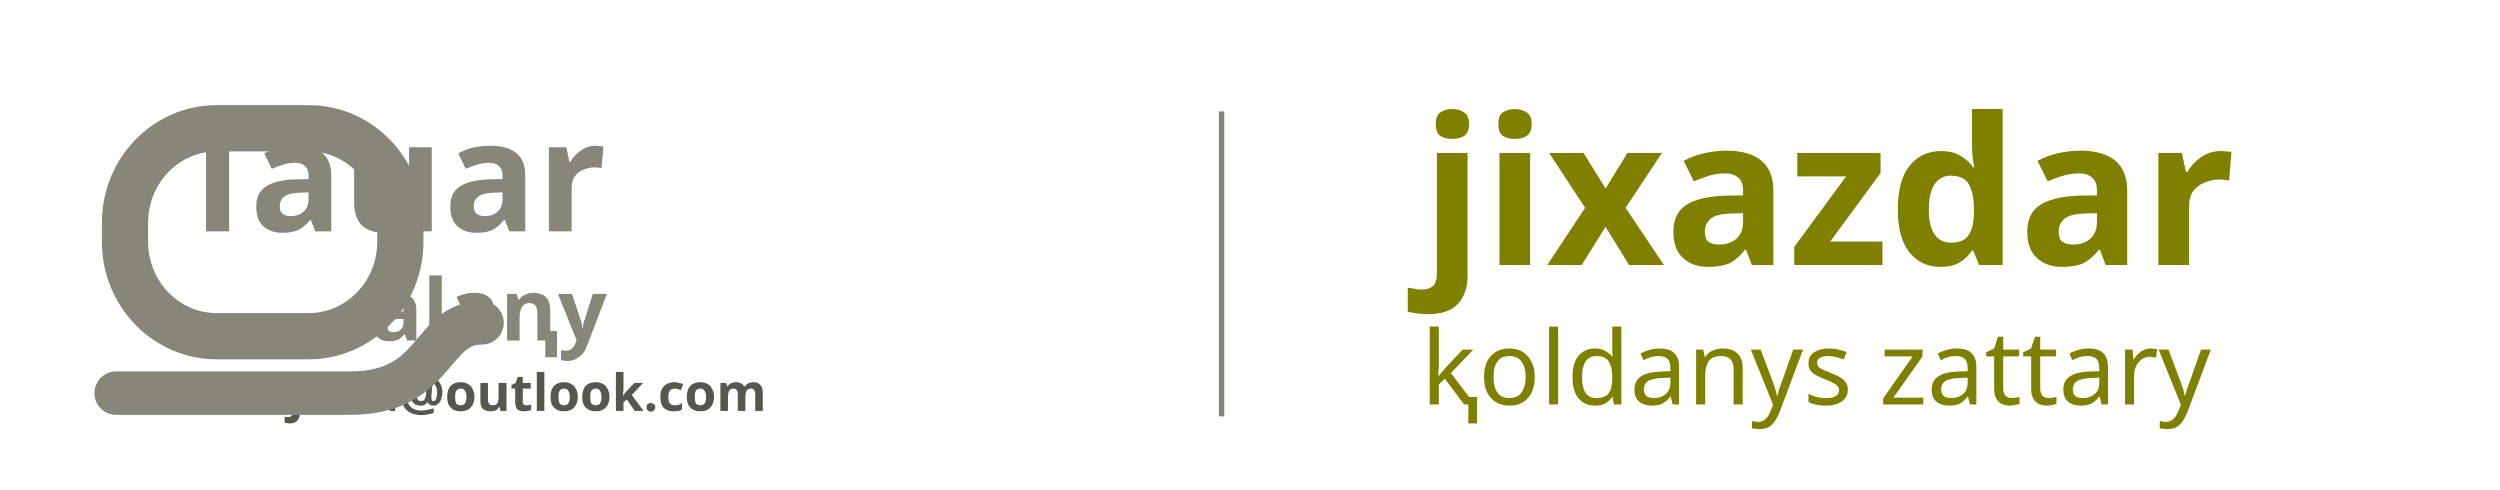
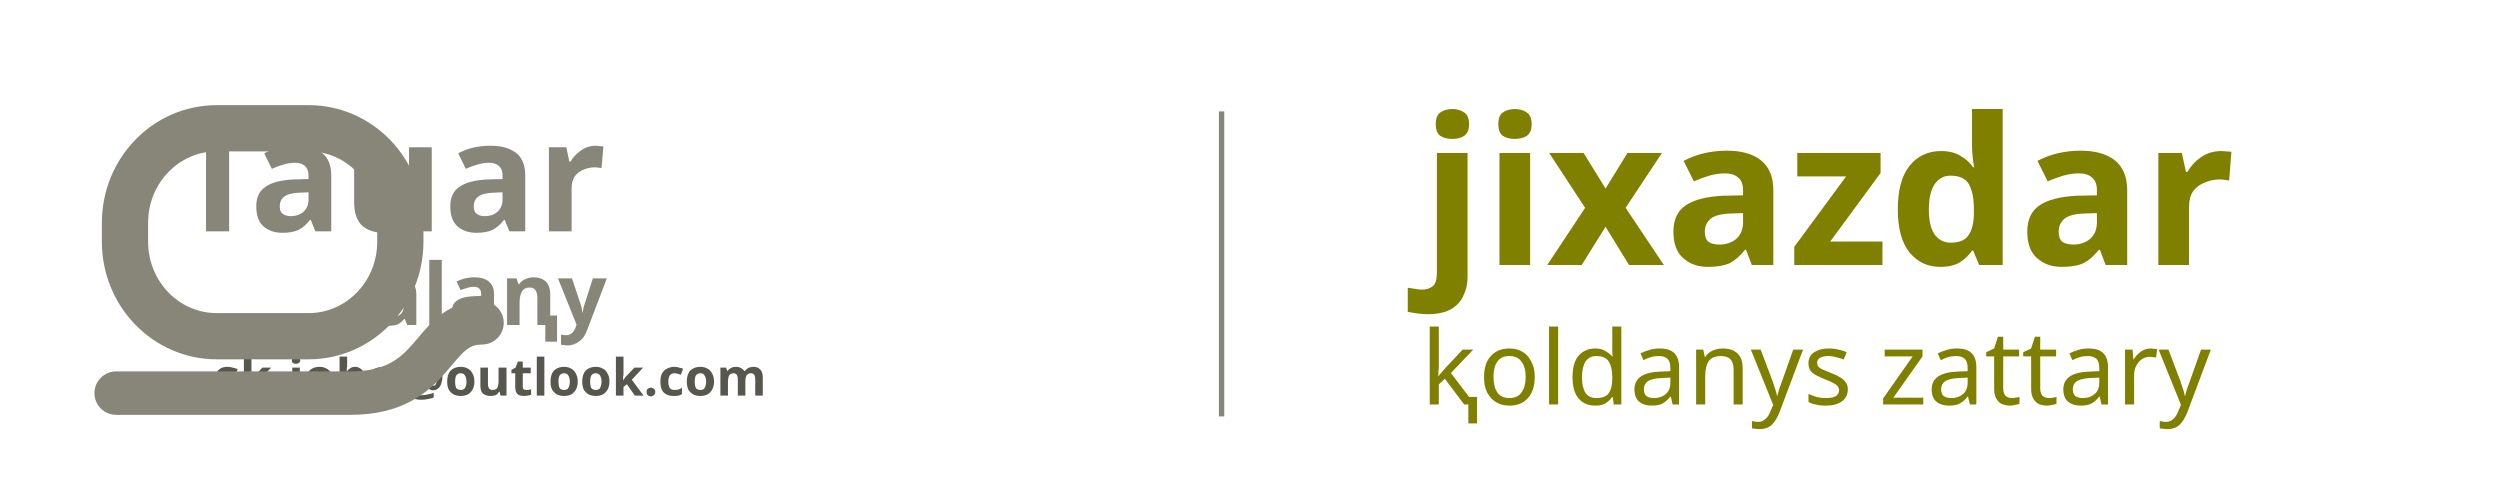
<svg xmlns="http://www.w3.org/2000/svg" width="390" height="76.358" viewBox="0 0 103.188 20.203" version="1.1" id="svg4436">
  <defs id="defs4433">
    <style type="text/css" id="style4624">
    .str0 {stroke:#6B470F;stroke-width:341.67;stroke-miterlimit:22.926}
    .fil0 {fill:none}
    .fil1 {fill:#6B470F}
   </style>
  </defs>
  <g id="layer1">
    <rect style="display:inline;fill:none;fill-opacity:1;stroke:none;stroke-width:1.487;stroke-miterlimit:4;stroke-dasharray:none;stroke-opacity:1" id="rect154481" width="121.444" height="20.203" x="0.234" y="0.234" />
    <text xml:space="preserve" style="font-style:normal;font-variant:normal;font-weight:normal;font-stretch:normal;font-size:12.7px;line-height:0;font-family:sans-serif;-inkscape-font-specification:sans-serif;display:inline;fill:#878678;fill-opacity:1;stroke:none;stroke-width:1.058;stroke-miterlimit:4;stroke-dasharray:none" x="48.151" y="9.544" id="text2286">
-       <tspan style="font-style:normal;font-variant:normal;font-weight:bold;font-stretch:normal;font-size:6.35px;line-height:0.9;font-family:sans-serif;-inkscape-font-specification:'sans-serif Bold';text-align:end;text-anchor:end;fill:#878678;fill-opacity:1;stroke-width:1.058;stroke-miterlimit:4;stroke-dasharray:none" id="tspan6488" x="48.151" y="9.544">Tauar</tspan>
-       <tspan style="font-style:normal;font-variant:normal;font-weight:bold;font-stretch:normal;font-size:3.528px;line-height:0.3;font-family:sans-serif;-inkscape-font-specification:'sans-serif Bold';text-align:end;text-anchor:end;fill:#878678;fill-opacity:1;stroke-width:1.058;stroke-miterlimit:4;stroke-dasharray:none" id="tspan6816" x="48.151" y="14.051">alaꞑy</tspan>
-       <tspan x="48.151" y="16.963" style="font-style:normal;font-variant:normal;font-weight:bold;font-stretch:normal;font-size:2.117px;line-height:0.3;font-family:sans-serif;-inkscape-font-specification:'sans-serif Bold';text-align:end;text-anchor:end;opacity:0.216;fill:#57574d;fill-opacity:1;stroke-width:1.058;stroke-miterlimit:4;stroke-dasharray:none" id="tspan2257">sk-joba@outlook.com</tspan>
+       <tspan style="font-style:normal;font-variant:normal;font-weight:bold;font-stretch:normal;font-size:6.35px;line-height:0.7;font-family:sans-serif;-inkscape-font-specification:'sans-serif Bold';text-align:end;text-anchor:end;fill:#878678;fill-opacity:1;stroke-width:1.058;stroke-miterlimit:4;stroke-dasharray:none" id="tspan4470" x="48.151" y="9.544">Tauar</tspan>
+       <tspan style="font-style:normal;font-variant:normal;font-weight:bold;font-stretch:normal;font-size:3.528px;line-height:0.3;font-family:sans-serif;-inkscape-font-specification:'sans-serif Bold';text-align:end;text-anchor:end;fill:#878678;fill-opacity:1;stroke-width:1.058;stroke-miterlimit:4;stroke-dasharray:none" id="tspan6816" x="48.151" y="13.416">alaꞑy</tspan>
+       <tspan x="48.151" y="16.328" style="font-style:normal;font-variant:normal;font-weight:bold;font-stretch:normal;font-size:2.117px;line-height:0.3;font-family:sans-serif;-inkscape-font-specification:'sans-serif Bold';text-align:end;text-anchor:end;opacity:0.216;fill:#57574d;fill-opacity:1;stroke-width:1.058;stroke-miterlimit:4;stroke-dasharray:none" id="tspan2257">sk-joba@outlook.com</tspan>
    </text>
    <g id="Layer1063-5" transform="matrix(0.2645833,0,0,0.2645833,29.53372,-60.20745)">
      <path d="m 95.111,341.114 v 9.6 h 9.6 v -9.6 z" style="fill:#6b470f;fill-rule:evenodd;stroke:#ffcb00;stroke-width:0.567;stroke-linecap:butt;stroke-linejoin:miter;stroke-dasharray:none" id="path1115-0" />
      <path d="m 95.111,328.514 v 9.6 h 9.6 v -9.6 z" style="fill:#c6b93a;fill-rule:evenodd;stroke:#ffec00;stroke-width:0.567;stroke-linecap:butt;stroke-linejoin:miter;stroke-dasharray:none" id="path1117-8" />
      <path d="m 95.111,365.998 v 9.6 h 9.6 v -9.6 z" style="fill:#b1ad81;fill-rule:evenodd;stroke:#ffcb00;stroke-width:0.567;stroke-linecap:butt;stroke-linejoin:miter;stroke-dasharray:none" id="path1119-0" />
      <path d="m 95.111,353.665 v 9.6 h 9.6 v -9.6 z" style="fill:#878678;fill-rule:evenodd;stroke:#ffcb00;stroke-width:0.567;stroke-linecap:butt;stroke-linejoin:miter;stroke-dasharray:none" id="path1121-4" />
      <path d="m 95.007,316.666 v 9.6 h 9.6 v -9.6 z" style="fill:#57574d;fill-rule:evenodd;stroke:#ffcb00;stroke-width:0.567;stroke-linecap:butt;stroke-linejoin:miter;stroke-dasharray:none" id="path1123-1" />
    </g>
    <text xml:space="preserve" style="font-style:normal;font-variant:normal;font-weight:normal;font-stretch:normal;font-size:12.7px;line-height:0;font-family:sans-serif;-inkscape-font-specification:sans-serif;display:inline;fill:#878678;fill-opacity:1;stroke:none;stroke-width:1.058;stroke-miterlimit:4;stroke-dasharray:none" x="58.653" y="10.939" id="text2286-8">
      <tspan style="font-style:normal;font-variant:normal;font-weight:bold;font-stretch:normal;font-size:8.467px;line-height:1.1;font-family:sans-serif;-inkscape-font-specification:'sans-serif Bold';fill:#808000;fill-opacity:1;stroke-width:1.058;stroke-miterlimit:4;stroke-dasharray:none" id="tspan58535" x="58.653" y="10.939">jixazdar</tspan>
      <tspan x="58.653" y="16.696" style="font-style:normal;font-variant:normal;font-weight:normal;font-stretch:normal;font-size:4.233px;line-height:0.3;font-family:sans-serif;-inkscape-font-specification:sans-serif;fill:#808000;fill-opacity:1;stroke-width:1.058;stroke-miterlimit:4;stroke-dasharray:none" id="tspan73232-0">ⱪoldanys zattary</tspan>
    </text>
    <path style="fill:none;stroke:#878678;stroke-width:0.222px;stroke-linecap:butt;stroke-linejoin:miter;stroke-opacity:1" d="m 50.421,4.597 c 0,12.459 0,12.589 0,12.589" id="path111900" />
    <g id="g856" transform="translate(0,0.5291667)">
      <path style="display:inline;opacity:1;fill:none;stroke:#878678;stroke-width:1.793;stroke-linecap:round;stroke-linejoin:miter;stroke-miterlimit:4;stroke-dasharray:none;stroke-opacity:1" d="m 4.794,15.697 h 9.662 c 3.634,0 3.269,-2.902 5.44,-2.902" id="path5828-3-04" />
      <rect style="display:inline;fill:none;fill-rule:evenodd;stroke:#878678;stroke-width:1.908;stroke-linecap:round;stroke-miterlimit:4;stroke-dasharray:none;stroke-opacity:1" id="rect15340" width="11.365" height="8.583" x="5.159" y="4.765" ry="3.899" rx="3.785" />
    </g>
  </g>
</svg>
